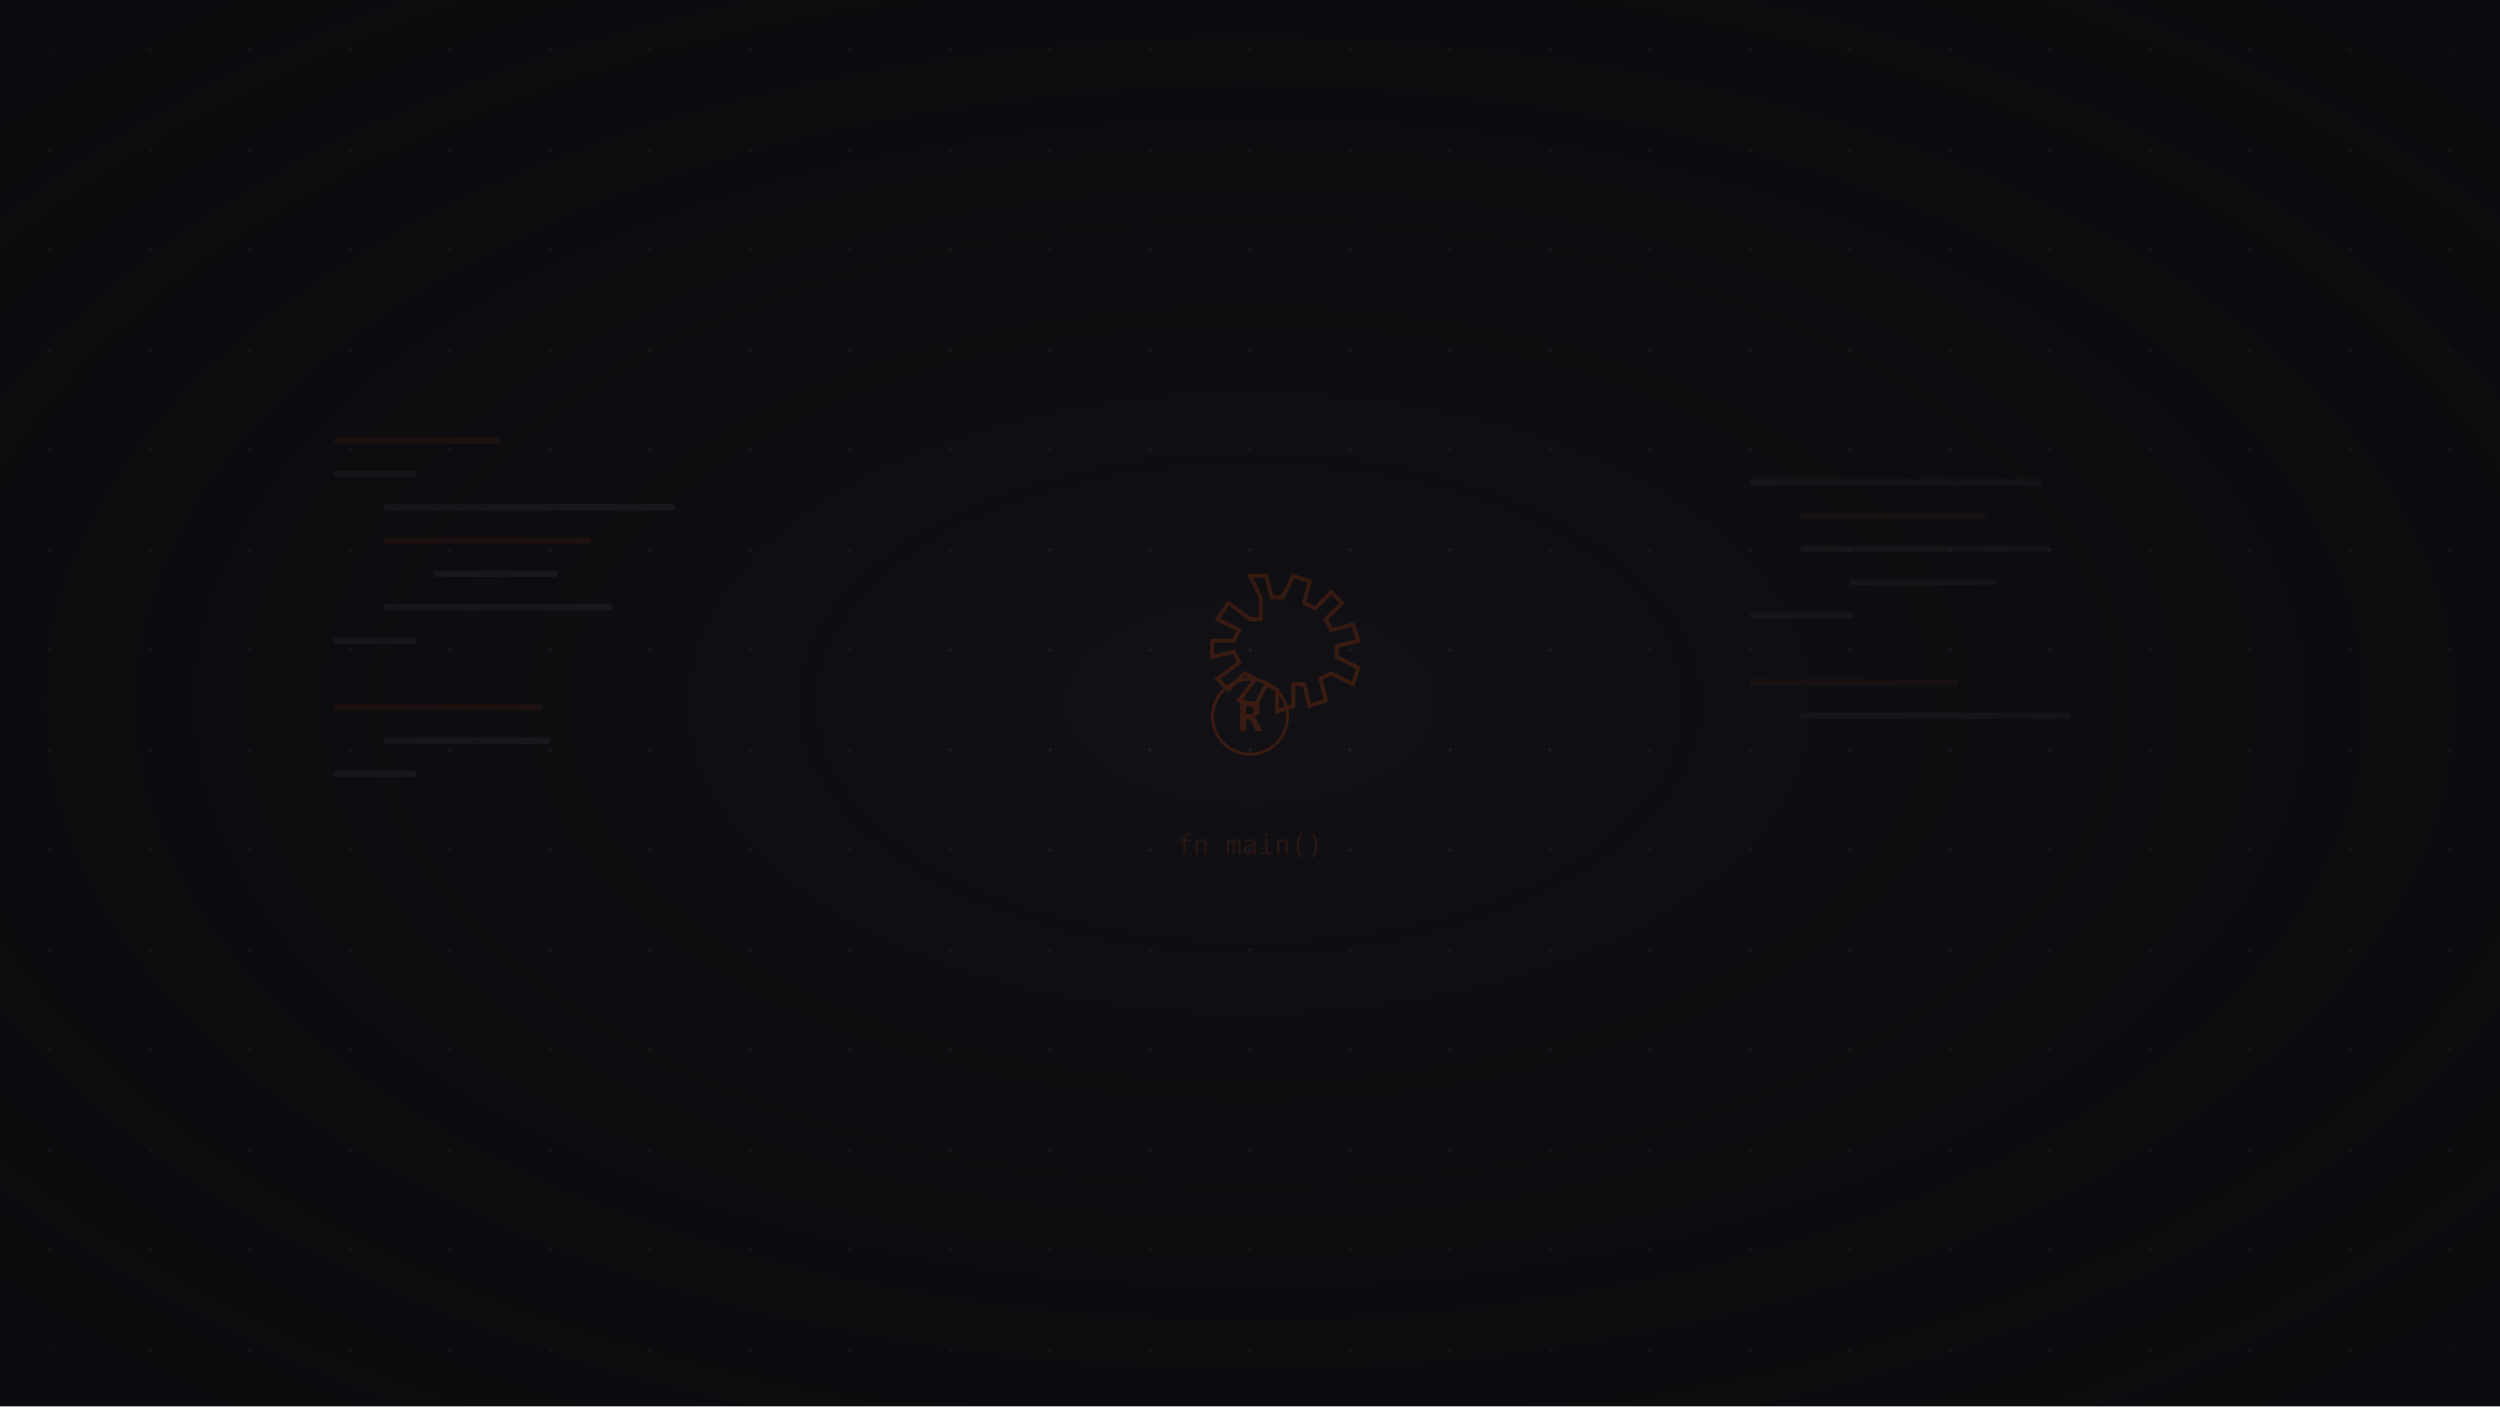
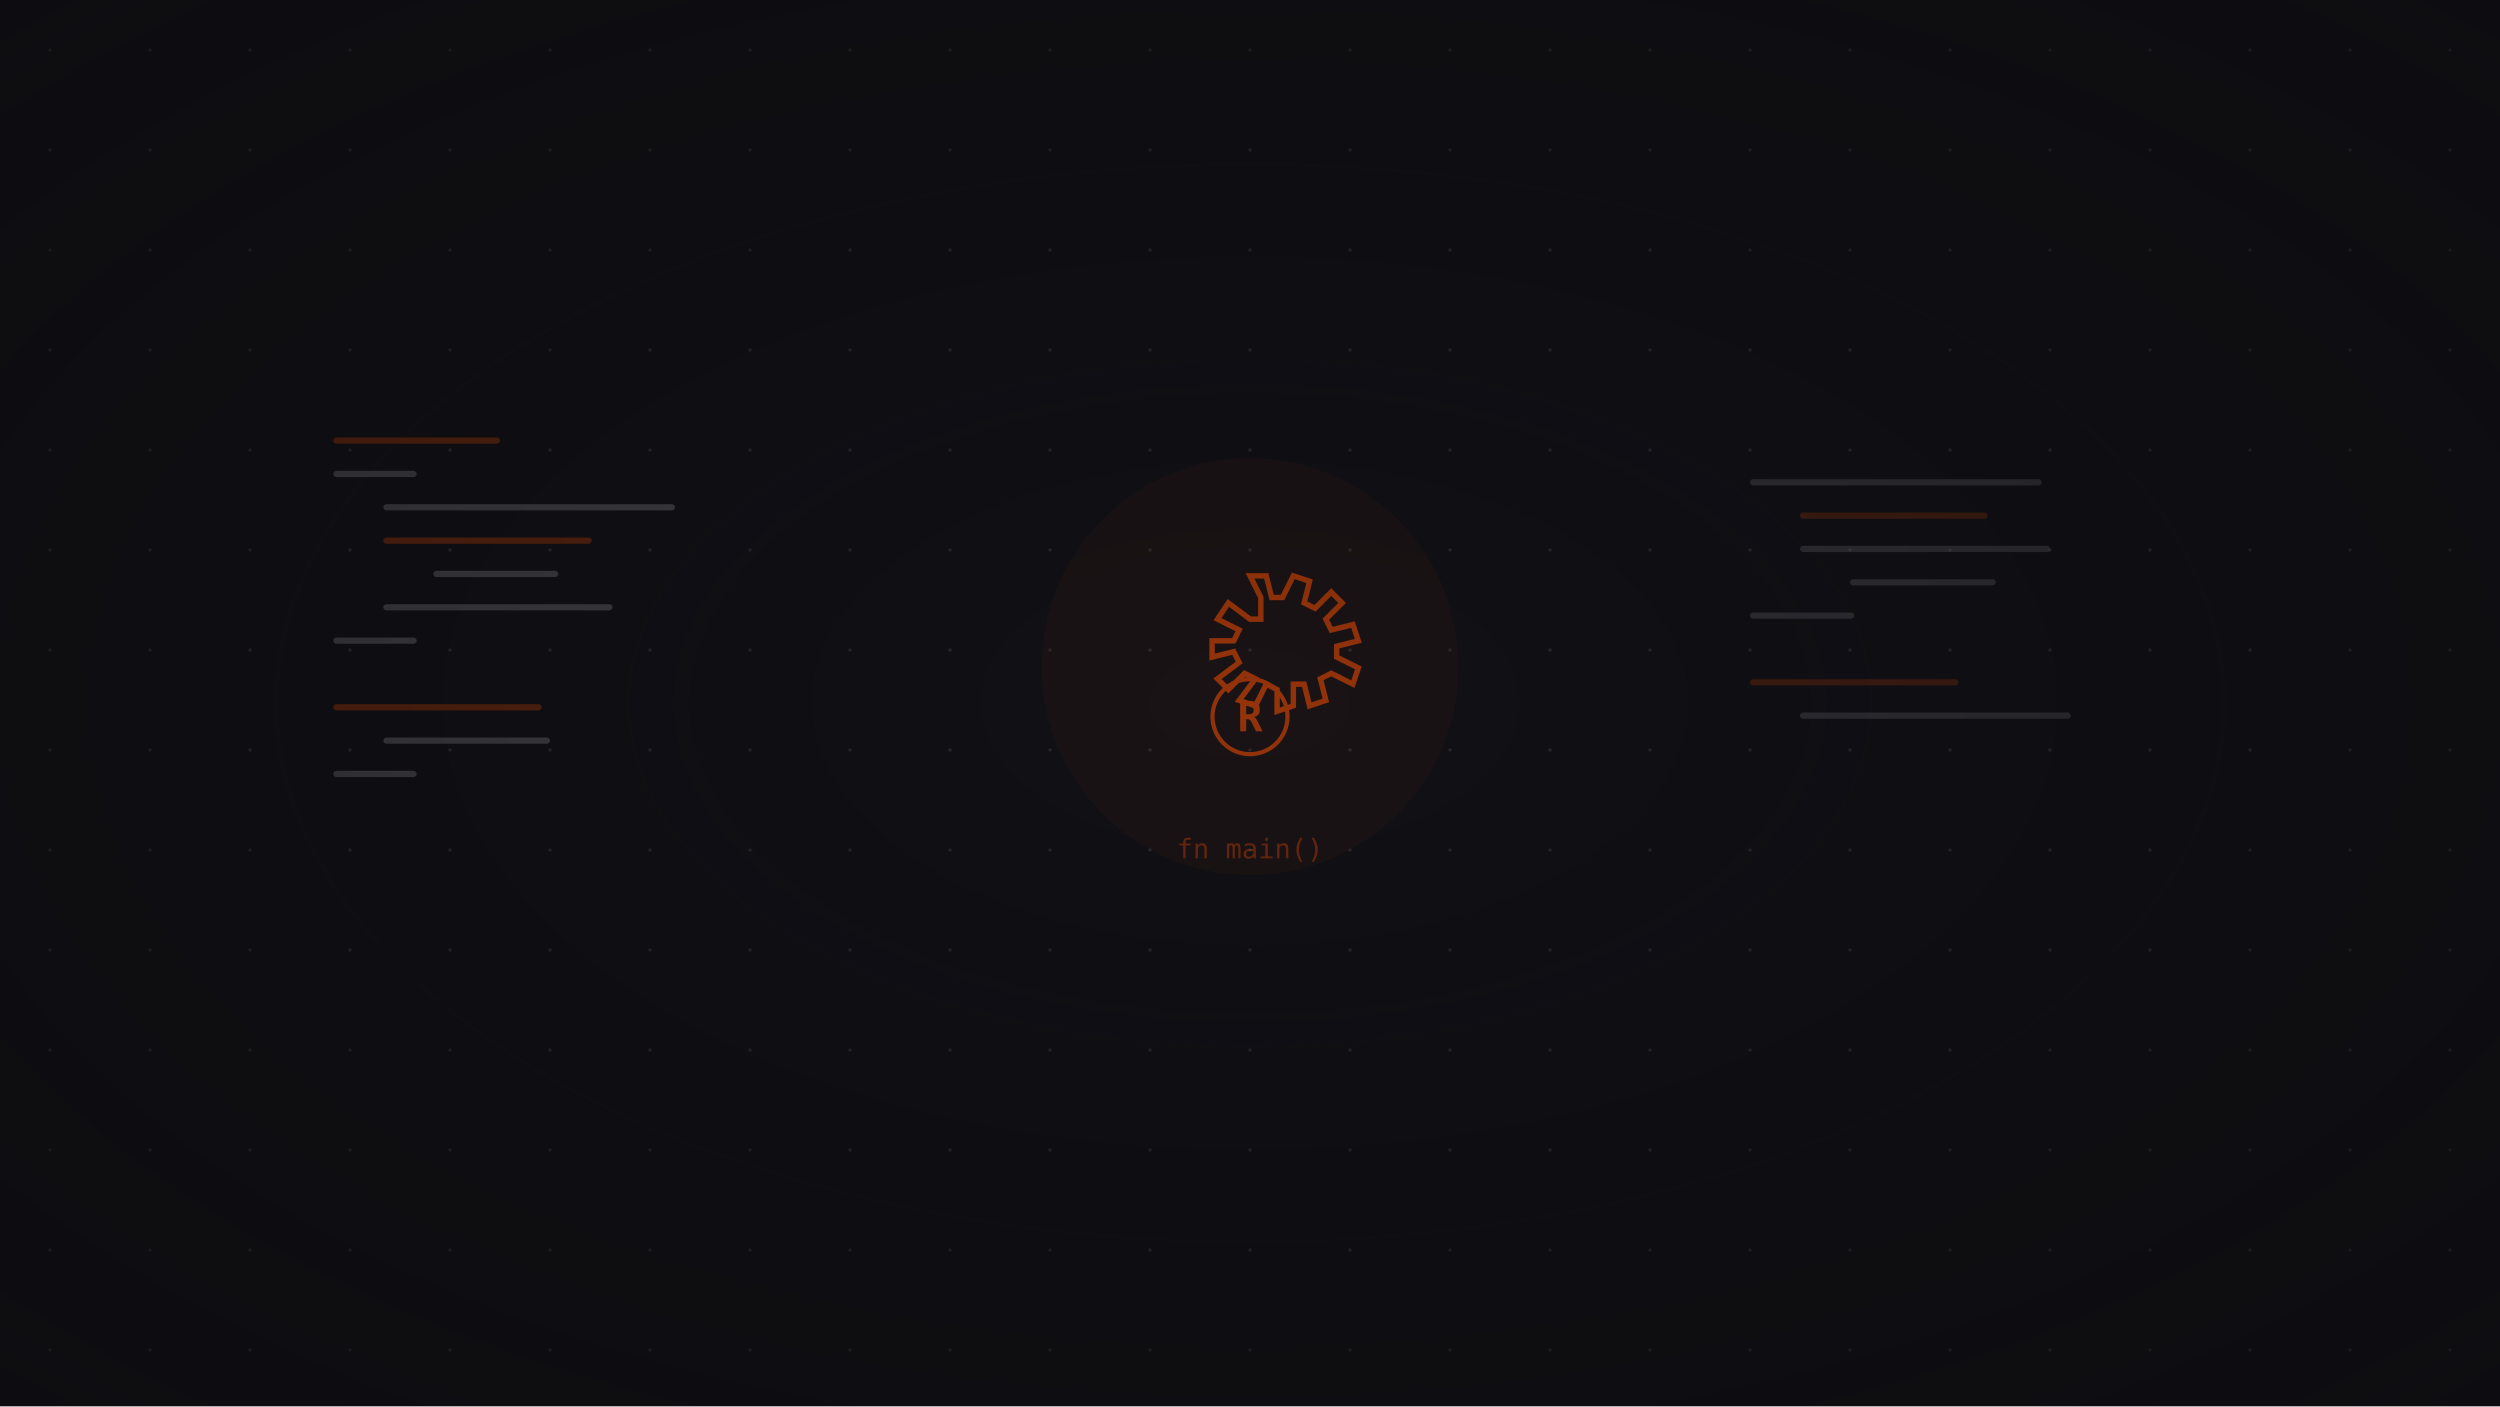
<svg xmlns="http://www.w3.org/2000/svg" width="1200" height="675" viewBox="0 0 1200 675" fill="none">
  <rect width="1200" height="675" fill="#111116" />
  <pattern id="grid" x="0" y="0" width="48" height="48" patternUnits="userSpaceOnUse">
-     <circle cx="24" cy="24" r="0.8" fill="#3f3f46" opacity="0.35" />
+     <circle cx="24" cy="24" r="0.8" fill="#3f3f46" opacity="0.5" />
  </pattern>
  <rect width="1200" height="675" fill="url(#grid)" />
-   <g opacity="0.1" transform="translate(160, 210)">
+   <g opacity="0.3" transform="translate(160, 210)">
    <rect x="0" y="0" width="80" height="3" rx="1.5" fill="#F74C00" />
    <rect x="0" y="16" width="40" height="3" rx="1.5" fill="#a1a1aa" />
    <rect x="24" y="32" width="140" height="3" rx="1.5" fill="#a1a1aa" />
    <rect x="24" y="48" width="100" height="3" rx="1.5" fill="#F74C00" />
    <rect x="48" y="64" width="60" height="3" rx="1.5" fill="#a1a1aa" />
    <rect x="24" y="80" width="110" height="3" rx="1.5" fill="#a1a1aa" />
    <rect x="0" y="96" width="40" height="3" rx="1.5" fill="#a1a1aa" />
    <rect x="0" y="128" width="100" height="3" rx="1.5" fill="#F74C00" />
    <rect x="24" y="144" width="80" height="3" rx="1.5" fill="#a1a1aa" />
    <rect x="0" y="160" width="40" height="3" rx="1.5" fill="#a1a1aa" />
  </g>
-   <g opacity="0.07" transform="translate(840, 230)">
+   <g opacity="0.2" transform="translate(840, 230)">
    <rect x="0" y="0" width="140" height="3" rx="1.5" fill="#a1a1aa" />
    <rect x="24" y="16" width="90" height="3" rx="1.5" fill="#F74C00" />
    <rect x="24" y="32" width="120" height="3" rx="1.5" fill="#a1a1aa" />
    <rect x="48" y="48" width="70" height="3" rx="1.5" fill="#a1a1aa" />
    <rect x="0" y="64" width="50" height="3" rx="1.5" fill="#a1a1aa" />
    <rect x="0" y="96" width="100" height="3" rx="1.5" fill="#F74C00" />
    <rect x="24" y="112" width="130" height="3" rx="1.5" fill="#a1a1aa" />
  </g>
-   <g transform="translate(600, 320)" opacity="0.18">
-     <path d="M0-52 L6-52 L8-44 L12-44 L16-52 L22-50 L20-42 L24-40 L30-46 L34-42 L28-36 L30-32 L38-34 L40-28 L32-26 L32-22 L40-18 L38-12 L30-16 L26-14 L28-6 L22-4 L20-12 L16-12 L16-4 L10-2 L10-10 L6-12 L2-4 L-4-6 L2-14 L-2-16 L-8-10 L-12-14 L-4-20 L-6-24 L-14-22 L-14-28 L-6-28 L-4-32 L-12-36 L-8-42 L0-36 L4-36 L4-44 Z" fill="none" stroke="#F74C00" stroke-width="1.5" transform="translate(0,24) scale(1.3)" />
-     <circle cx="0" cy="24" r="18" stroke="#F74C00" stroke-width="1.5" fill="none" />
+   <g transform="translate(600, 320)" opacity="0.55">
+     <path d="M0-52 L6-52 L8-44 L12-44 L16-52 L22-50 L20-42 L24-40 L30-46 L34-42 L28-36 L30-32 L38-34 L40-28 L32-26 L32-22 L40-18 L38-12 L30-16 L26-14 L28-6 L22-4 L20-12 L16-12 L16-4 L10-2 L10-10 L6-12 L2-4 L-4-6 L2-14 L-2-16 L-8-10 L-12-14 L-4-20 L-6-24 L-14-22 L-14-28 L-6-28 L-4-32 L-12-36 L-8-42 L0-36 L4-36 L4-44 Z" fill="none" stroke="#F74C00" stroke-width="2" transform="translate(0,24) scale(1.3)" />
+     <circle cx="0" cy="24" r="18" stroke="#F74C00" stroke-width="2" fill="none" />
    <text x="0" y="31" text-anchor="middle" font-family="monospace" font-size="20" font-weight="bold" fill="#F74C00">R</text>
  </g>
-   <text x="600" y="410" text-anchor="middle" font-family="monospace" font-size="13" fill="#F74C00" opacity="0.12">fn main()</text>
+   <text x="600" y="412" text-anchor="middle" font-family="monospace" font-size="13" fill="#F74C00" opacity="0.35">fn main()</text>
+   <circle cx="600" cy="320" r="100" fill="#F74C00" opacity="0.04" />
  <rect width="1200" height="675" fill="url(#vignette)" />
  <defs>
-     <radialGradient id="vignette" cx="50%" cy="50%" r="65%">
+     <radialGradient id="vignette" cx="50%" cy="50%" r="70%">
      <stop offset="0%" stop-color="transparent" />
-       <stop offset="100%" stop-color="#09090b" stop-opacity="0.6" />
+       <stop offset="100%" stop-color="#09090b" stop-opacity="0.45" />
    </radialGradient>
  </defs>
</svg>
